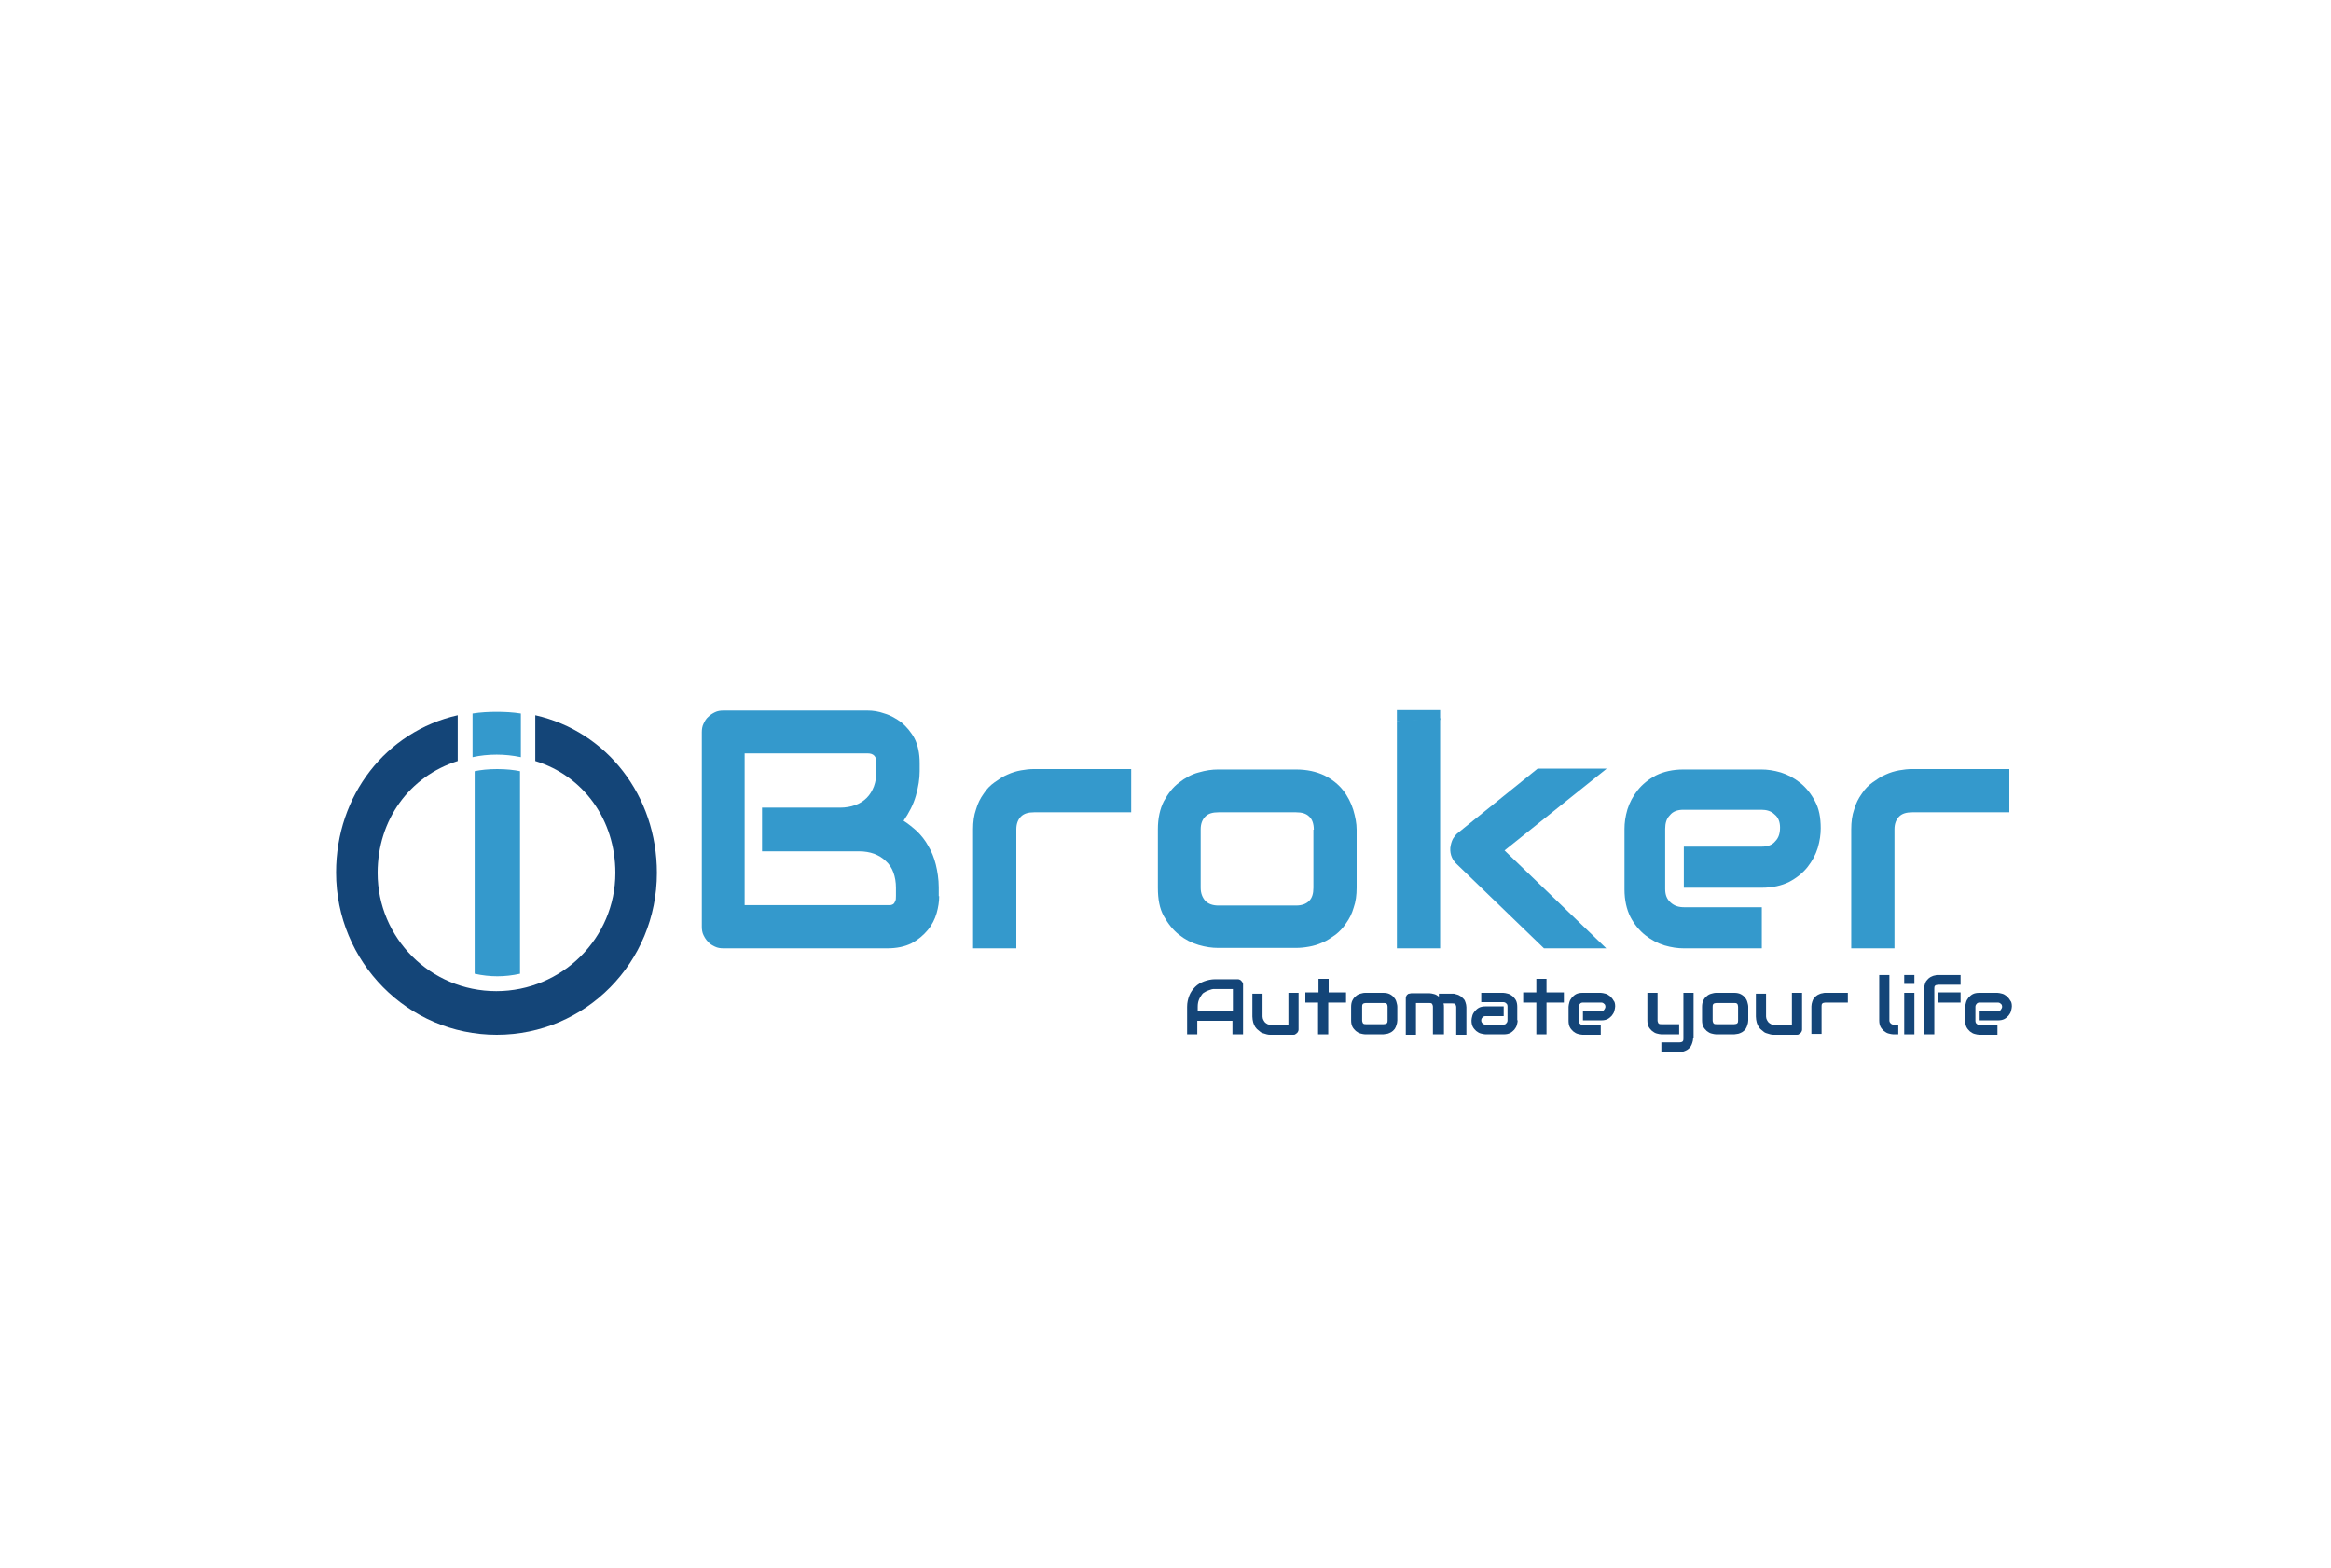
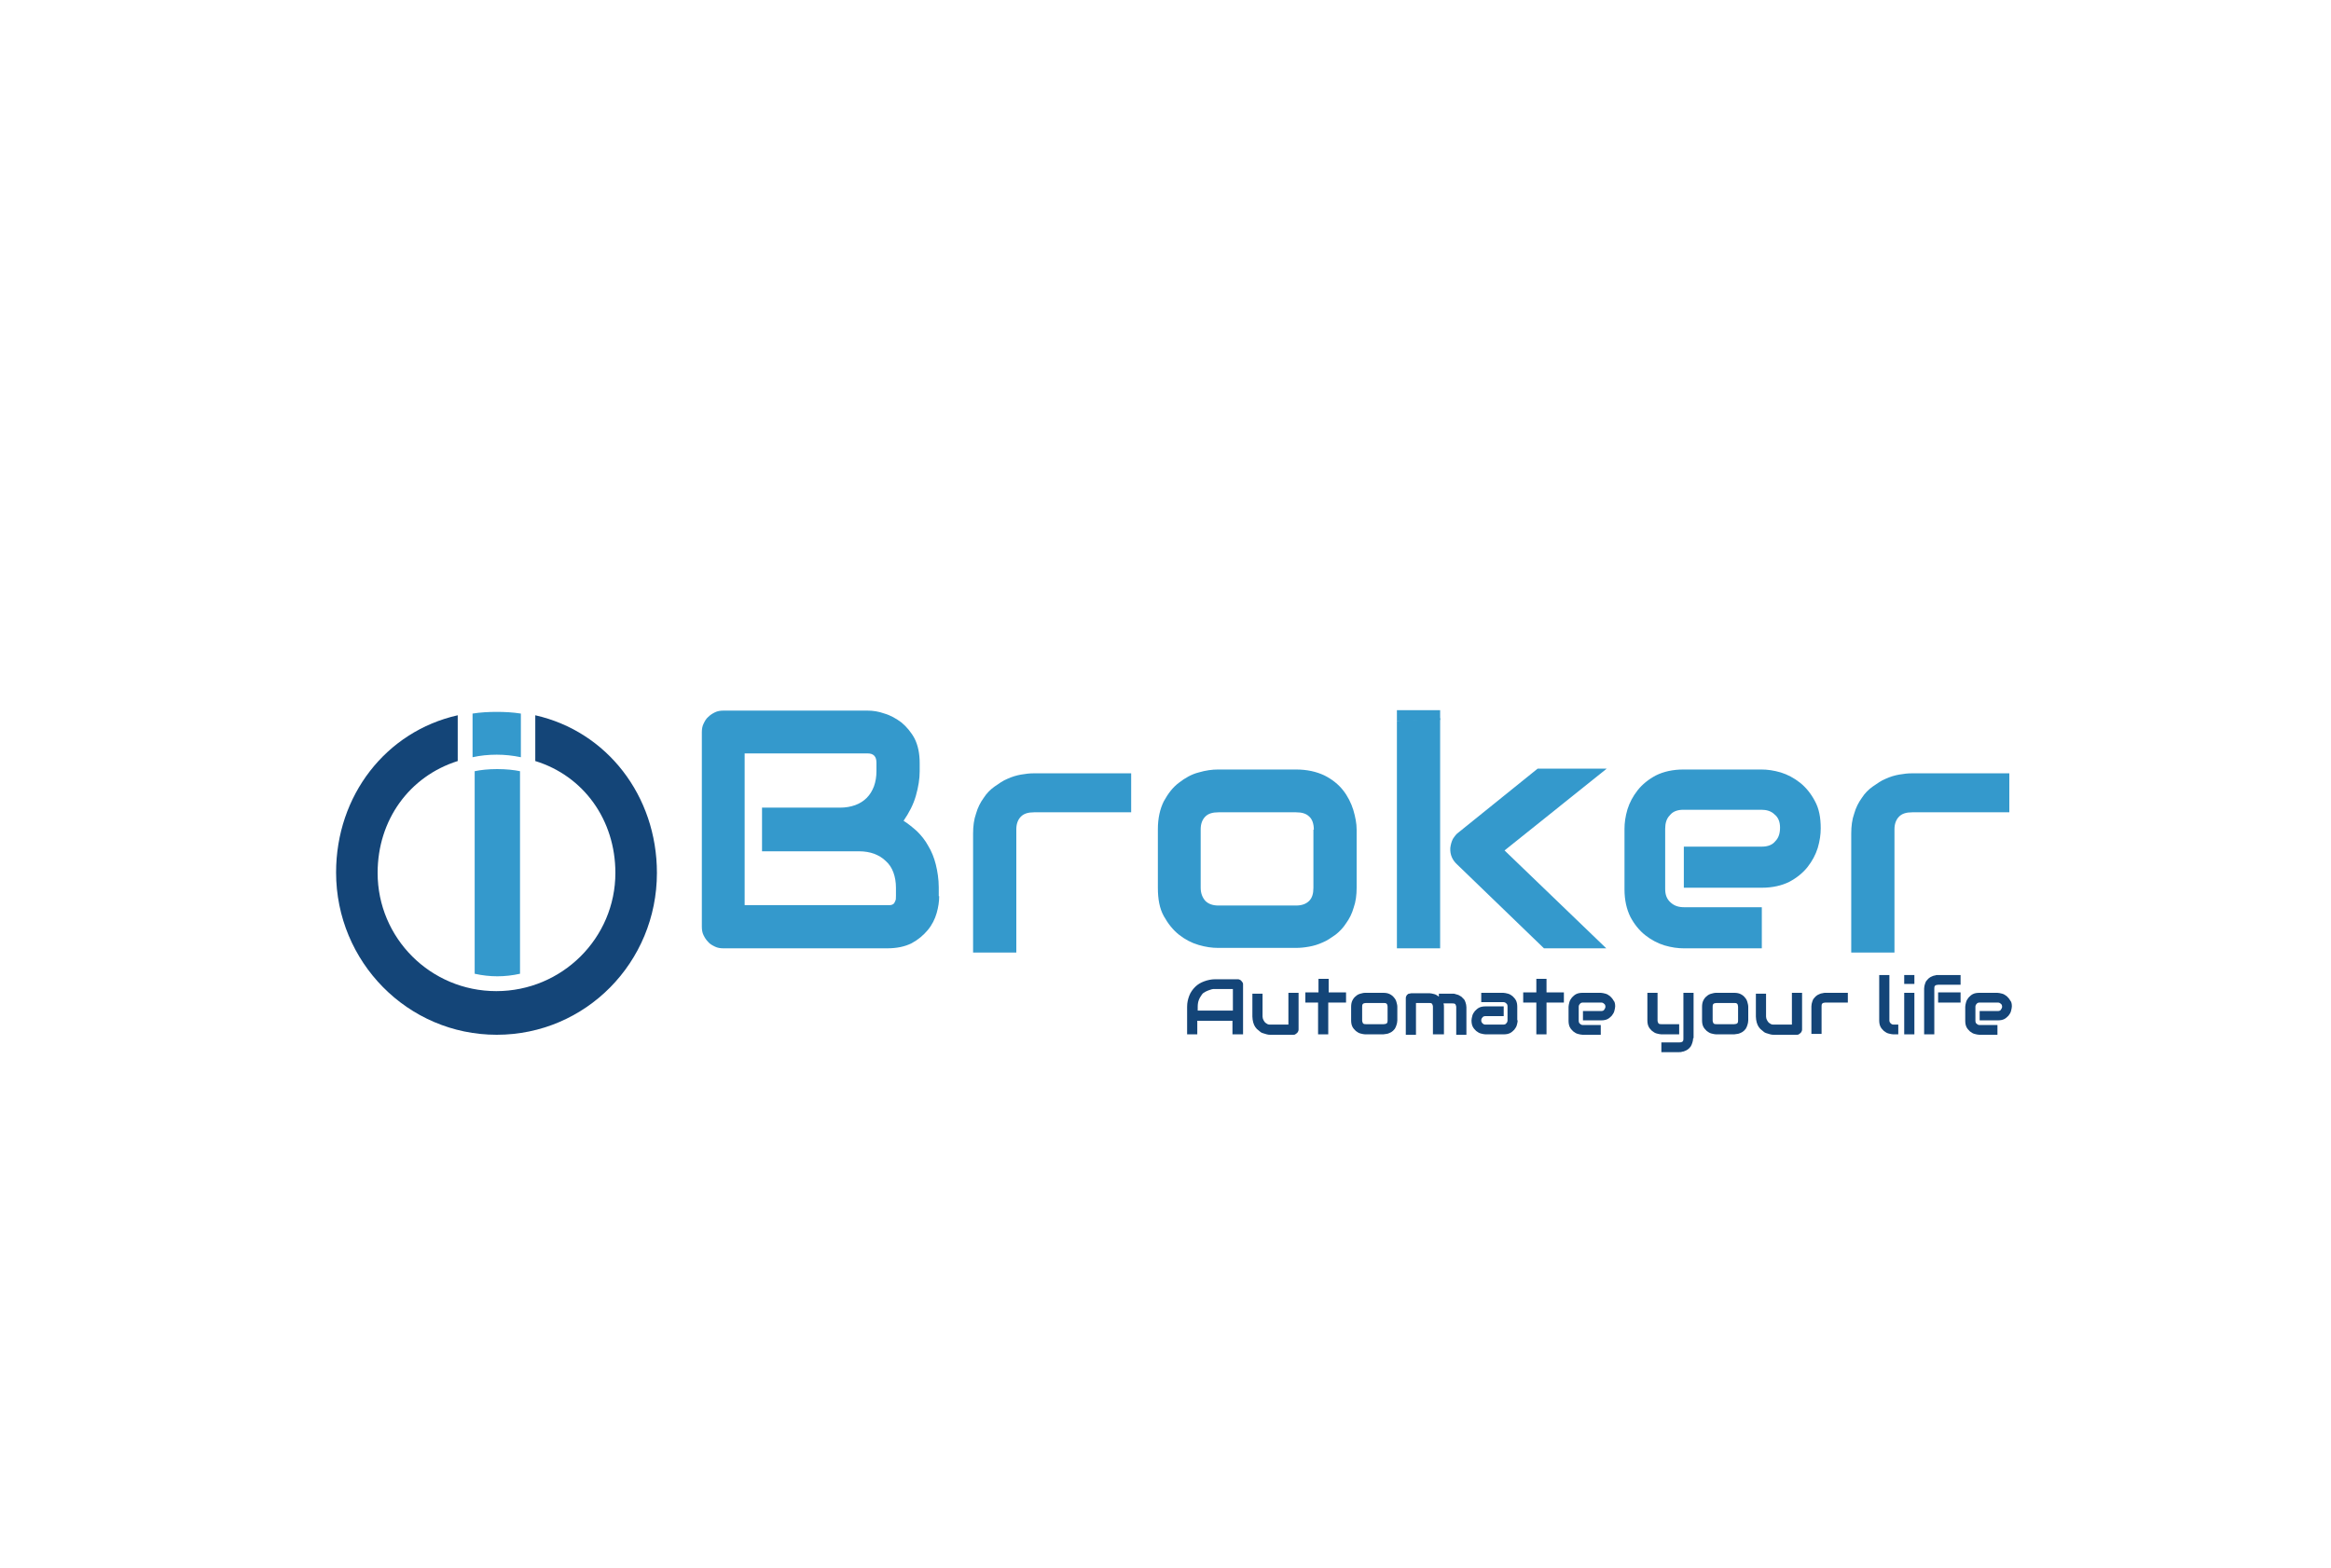
<svg xmlns="http://www.w3.org/2000/svg" version="1.1" viewBox="0 0 550 370">
  <path fill="#144578" d="M293.2,244.1h-2.4v-3.2h-8.3v3.2h-2.4v-6.5c0-1,0.2-1.8,0.5-2.6s0.8-1.5,1.4-2.1c0.6-0.6,1.3-1,2.1-1.3   c0.8-0.3,1.7-0.5,2.6-0.5h5.3c0.2,0,0.3,0,0.5,0.1c0.1,0.1,0.3,0.1,0.4,0.3c0.1,0.1,0.2,0.2,0.3,0.4c0.1,0.1,0.1,0.3,0.1,0.5V244.1   z M282.6,238.5h8.3v-5.1h-4.1c-0.1,0-0.2,0-0.5,0c-0.2,0-0.5,0.1-0.8,0.2c-0.3,0.1-0.6,0.2-1,0.4s-0.7,0.4-0.9,0.7   s-0.5,0.7-0.7,1.2s-0.3,1-0.3,1.7V238.5z" />
  <path fill="#144578" d="M306.4,242.9c0,0.2,0,0.3-0.1,0.5c-0.1,0.1-0.1,0.3-0.3,0.4c-0.1,0.1-0.2,0.2-0.4,0.3   c-0.1,0.1-0.3,0.1-0.5,0.1h-5.3c-0.3,0-0.6,0-0.9-0.1c-0.3-0.1-0.7-0.2-1-0.3s-0.6-0.3-0.9-0.6c-0.3-0.2-0.6-0.5-0.8-0.8   c-0.2-0.3-0.4-0.7-0.5-1.1c-0.1-0.4-0.2-0.9-0.2-1.4v-5.4h2.4v5.4c0,0.3,0.1,0.6,0.2,0.8c0.1,0.2,0.3,0.5,0.4,0.6s0.4,0.3,0.6,0.4   s0.5,0.1,0.8,0.1h4.1v-7.5h2.4V242.9z" />
  <path fill="#144578" d="M317.5,236.6h-4.1v7.5H311v-7.5H308v-2.4h3.1v-3.2h2.4v3.2h4.1V236.6z" />
  <path fill="#144578" d="M329.7,240.8c0,0.4-0.1,0.8-0.2,1.1c-0.1,0.3-0.2,0.6-0.4,0.9c-0.2,0.2-0.4,0.5-0.6,0.6   c-0.2,0.2-0.5,0.3-0.7,0.4c-0.2,0.1-0.5,0.2-0.7,0.2s-0.5,0.1-0.7,0.1h-4.3c-0.3,0-0.7-0.1-1.1-0.2c-0.4-0.1-0.7-0.3-1.1-0.6   c-0.3-0.3-0.6-0.6-0.8-1s-0.3-0.9-0.3-1.5v-3.2c0-0.6,0.1-1.1,0.3-1.5s0.5-0.8,0.8-1c0.3-0.3,0.7-0.5,1.1-0.6   c0.4-0.1,0.7-0.2,1.1-0.2h4.3c0.6,0,1.1,0.1,1.5,0.3c0.4,0.2,0.8,0.5,1,0.8c0.3,0.3,0.5,0.7,0.6,1.1c0.1,0.4,0.2,0.7,0.2,1.1V240.8   z M327.4,237.6c0-0.3-0.1-0.6-0.2-0.7c-0.2-0.2-0.4-0.2-0.7-0.2h-4.2c-0.3,0-0.6,0.1-0.7,0.2c-0.2,0.2-0.2,0.4-0.2,0.7v3.2   c0,0.3,0.1,0.5,0.2,0.7c0.2,0.2,0.4,0.2,0.7,0.2h4.2c0.3,0,0.6-0.1,0.7-0.2c0.2-0.2,0.2-0.4,0.2-0.7V237.6z" />
  <path fill="#144578" d="M340.5,244.1h-2.4v-6.5c0-0.3-0.1-0.5-0.2-0.7c-0.2-0.2-0.4-0.2-0.7-0.2h-3.1v7.5h-2.4v-8.6   c0-0.2,0-0.3,0.1-0.5c0.1-0.1,0.1-0.3,0.3-0.4c0.1-0.1,0.2-0.2,0.4-0.2s0.3-0.1,0.5-0.1h4.3c0.3,0,0.7,0.1,1.1,0.2   c0.4,0.1,0.7,0.3,1.1,0.6v-0.7h3.2c0.2,0,0.5,0,0.7,0.1c0.2,0.1,0.5,0.1,0.7,0.2c0.2,0.1,0.5,0.3,0.7,0.4c0.2,0.2,0.4,0.4,0.6,0.6   c0.2,0.2,0.3,0.5,0.4,0.8c0.1,0.3,0.2,0.7,0.2,1.1v6.5h-2.4v-6.5c0-0.3-0.1-0.5-0.2-0.7c-0.2-0.2-0.4-0.2-0.7-0.2h-2.1   c0.1,0.3,0.1,0.6,0.1,0.9V244.1z" />
  <path fill="#144578" d="M358.1,240.8c0,0.3-0.1,0.7-0.2,1.1c-0.1,0.4-0.3,0.7-0.6,1.1c-0.3,0.3-0.6,0.6-1,0.8   c-0.4,0.2-0.9,0.3-1.5,0.3h-4.3c-0.3,0-0.7-0.1-1.1-0.2c-0.4-0.1-0.7-0.3-1.1-0.6c-0.3-0.3-0.6-0.6-0.8-1c-0.2-0.4-0.3-0.9-0.3-1.5   c0-0.3,0.1-0.7,0.2-1.1c0.1-0.4,0.3-0.7,0.6-1.1c0.3-0.3,0.6-0.6,1-0.8c0.4-0.2,0.9-0.3,1.5-0.3h4.3v2.3h-4.3   c-0.3,0-0.6,0.1-0.7,0.3c-0.2,0.2-0.3,0.4-0.3,0.7c0,0.3,0.1,0.5,0.3,0.7c0.2,0.2,0.4,0.3,0.7,0.3h4.2c0.3,0,0.6-0.1,0.7-0.3   c0.2-0.2,0.3-0.4,0.3-0.7v-3.3c0-0.3-0.1-0.6-0.3-0.7c-0.2-0.2-0.4-0.3-0.7-0.3h-5.2v-2.2h5.2c0.3,0,0.7,0.1,1.1,0.2   c0.4,0.1,0.7,0.3,1.1,0.6c0.3,0.3,0.6,0.6,0.8,1c0.2,0.4,0.3,0.9,0.3,1.5V240.8z" />
  <path fill="#144578" d="M369,236.6h-4.1v7.5h-2.4v-7.5h-3.1v-2.4h3.1v-3.2h2.4v3.2h4.1V236.6z" />
  <path fill="#144578" d="M381.1,237.5c0,0.3-0.1,0.7-0.2,1.1c-0.1,0.4-0.3,0.7-0.6,1.1c-0.3,0.3-0.6,0.6-1,0.8   c-0.4,0.2-0.9,0.3-1.5,0.3h-4.3v-2.2h4.3c0.3,0,0.6-0.1,0.7-0.3s0.3-0.4,0.3-0.7c0-0.3-0.1-0.6-0.3-0.7c-0.2-0.2-0.4-0.3-0.7-0.3   h-4.3c-0.3,0-0.6,0.1-0.7,0.3c-0.2,0.2-0.3,0.4-0.3,0.7v3.3c0,0.3,0.1,0.6,0.3,0.7c0.2,0.2,0.4,0.3,0.7,0.3h4.2v2.3h-4.3   c-0.3,0-0.7-0.1-1.1-0.2c-0.4-0.1-0.7-0.3-1.1-0.6c-0.3-0.3-0.6-0.6-0.8-1c-0.2-0.4-0.3-0.9-0.3-1.5v-3.3c0-0.3,0.1-0.7,0.2-1.1   c0.1-0.4,0.3-0.7,0.6-1.1c0.3-0.3,0.6-0.6,1-0.8c0.4-0.2,0.9-0.3,1.5-0.3h4.3c0.3,0,0.7,0.1,1.1,0.2c0.4,0.1,0.7,0.3,1.1,0.6   c0.3,0.3,0.6,0.6,0.8,1C381,236.4,381.1,236.9,381.1,237.5z" />
  <path fill="#144578" d="M396.2,244.1H392c-0.3,0-0.7-0.1-1.1-0.2c-0.4-0.1-0.7-0.3-1.1-0.6c-0.3-0.3-0.6-0.6-0.8-1s-0.3-0.9-0.3-1.5   v-6.5h2.4v6.5c0,0.3,0.1,0.5,0.2,0.7c0.2,0.2,0.4,0.2,0.7,0.2h4.2V244.1z M399.5,245c0,0.4-0.1,0.8-0.2,1.1   c-0.1,0.3-0.2,0.6-0.4,0.9c-0.2,0.2-0.4,0.5-0.6,0.6c-0.2,0.2-0.5,0.3-0.7,0.4s-0.5,0.2-0.7,0.2c-0.2,0.1-0.5,0.1-0.7,0.1H392V246   h4.3c0.3,0,0.6-0.1,0.7-0.2c0.2-0.2,0.2-0.4,0.2-0.7v-10.8h2.4V245z" />
  <path fill="#144578" d="M412.5,240.8c0,0.4-0.1,0.8-0.2,1.1c-0.1,0.3-0.2,0.6-0.4,0.9c-0.2,0.2-0.4,0.5-0.6,0.6   c-0.2,0.2-0.5,0.3-0.7,0.4c-0.2,0.1-0.5,0.2-0.7,0.2s-0.5,0.1-0.7,0.1h-4.3c-0.3,0-0.7-0.1-1.1-0.2c-0.4-0.1-0.7-0.3-1.1-0.6   c-0.3-0.3-0.6-0.6-0.8-1s-0.3-0.9-0.3-1.5v-3.2c0-0.6,0.1-1.1,0.3-1.5s0.5-0.8,0.8-1c0.3-0.3,0.7-0.5,1.1-0.6   c0.4-0.1,0.7-0.2,1.1-0.2h4.3c0.6,0,1.1,0.1,1.5,0.3c0.4,0.2,0.8,0.5,1,0.8c0.3,0.3,0.5,0.7,0.6,1.1c0.1,0.4,0.2,0.7,0.2,1.1V240.8   z M410.1,237.6c0-0.3-0.1-0.6-0.2-0.7c-0.2-0.2-0.4-0.2-0.7-0.2h-4.2c-0.3,0-0.6,0.1-0.7,0.2c-0.2,0.2-0.2,0.4-0.2,0.7v3.2   c0,0.3,0.1,0.5,0.2,0.7c0.2,0.2,0.4,0.2,0.7,0.2h4.2c0.3,0,0.6-0.1,0.7-0.2c0.2-0.2,0.2-0.4,0.2-0.7V237.6z" />
  <path fill="#144578" d="M425.2,242.9c0,0.2,0,0.3-0.1,0.5c-0.1,0.1-0.1,0.3-0.3,0.4c-0.1,0.1-0.2,0.2-0.4,0.3   c-0.1,0.1-0.3,0.1-0.5,0.1h-5.3c-0.3,0-0.6,0-0.9-0.1c-0.3-0.1-0.7-0.2-1-0.3s-0.6-0.3-0.9-0.6c-0.3-0.2-0.6-0.5-0.8-0.8   c-0.2-0.3-0.4-0.7-0.5-1.1c-0.1-0.4-0.2-0.9-0.2-1.4v-5.4h2.4v5.4c0,0.3,0.1,0.6,0.2,0.8c0.1,0.2,0.3,0.5,0.4,0.6s0.4,0.3,0.6,0.4   s0.5,0.1,0.8,0.1h4.1v-7.5h2.4V242.9z" />
  <path fill="#144578" d="M436,236.6h-5.3c-0.3,0-0.6,0.1-0.7,0.2c-0.2,0.2-0.2,0.4-0.2,0.7v6.5h-2.4v-6.5c0-0.4,0.1-0.8,0.2-1.1   c0.1-0.3,0.2-0.6,0.4-0.8c0.2-0.2,0.4-0.5,0.6-0.6c0.2-0.2,0.5-0.3,0.7-0.4c0.2-0.1,0.5-0.2,0.7-0.2c0.3-0.1,0.5-0.1,0.7-0.1h5.3   V236.6z" />
  <path fill="#144578" d="M447.8,244.1h-1.1c-0.3,0-0.7-0.1-1.1-0.2c-0.4-0.1-0.7-0.3-1.1-0.6c-0.3-0.3-0.6-0.6-0.8-1s-0.3-0.9-0.3-1.5   v-10.7h2.4v10.7c0,0.3,0.1,0.5,0.3,0.7c0.2,0.2,0.4,0.3,0.7,0.3h1.1V244.1z" />
  <path fill="#144578" d="M451.7,232.2h-2.4v-2.1h2.4V232.2z M451.7,244.1h-2.4v-9.8h2.4V244.1z" />
  <path fill="#144578" d="M462.6,232.4h-5.3c-0.3,0-0.6,0.1-0.7,0.2c-0.2,0.2-0.2,0.4-0.2,0.7v10.8H454v-10.8c0-0.4,0.1-0.8,0.2-1.1   c0.1-0.3,0.2-0.6,0.4-0.8c0.2-0.2,0.4-0.5,0.6-0.6c0.2-0.2,0.5-0.3,0.7-0.4c0.2-0.1,0.5-0.2,0.7-0.2c0.2-0.1,0.5-0.1,0.7-0.1h5.3   V232.4z M462.6,236.6h-5.3v-2.4h5.3V236.6z" />
  <path fill="#144578" d="M474.7,237.5c0,0.3-0.1,0.7-0.2,1.1c-0.1,0.4-0.3,0.7-0.6,1.1c-0.3,0.3-0.6,0.6-1,0.8   c-0.4,0.2-0.9,0.3-1.5,0.3h-4.3v-2.2h4.3c0.3,0,0.6-0.1,0.7-0.3s0.3-0.4,0.3-0.7c0-0.3-0.1-0.6-0.3-0.7c-0.2-0.2-0.4-0.3-0.7-0.3   h-4.3c-0.3,0-0.6,0.1-0.7,0.3c-0.2,0.2-0.3,0.4-0.3,0.7v3.3c0,0.3,0.1,0.6,0.3,0.7c0.2,0.2,0.4,0.3,0.7,0.3h4.2v2.3h-4.3   c-0.3,0-0.7-0.1-1.1-0.2c-0.4-0.1-0.7-0.3-1.1-0.6c-0.3-0.3-0.6-0.6-0.8-1c-0.2-0.4-0.3-0.9-0.3-1.5v-3.3c0-0.3,0.1-0.7,0.2-1.1   c0.1-0.4,0.3-0.7,0.6-1.1c0.3-0.3,0.6-0.6,1-0.8c0.4-0.2,0.9-0.3,1.5-0.3h4.3c0.3,0,0.7,0.1,1.1,0.2c0.4,0.1,0.7,0.3,1.1,0.6   c0.3,0.3,0.6,0.6,0.8,1C474.6,236.4,474.7,236.9,474.7,237.5z" />
  <path fill="#3499CC" d="M221.6,211.5c0,1.3-0.2,2.6-0.6,4c-0.4,1.4-1.1,2.8-2.1,4c-1,1.2-2.3,2.3-3.8,3.1c-1.6,0.8-3.5,1.2-5.8,1.2  h-38.6c-0.7,0-1.4-0.1-2-0.4c-0.6-0.3-1.2-0.6-1.6-1.1c-0.5-0.5-0.8-1-1.1-1.6c-0.3-0.6-0.4-1.3-0.4-2v-45.9c0-0.7,0.1-1.4,0.4-2  c0.3-0.6,0.6-1.2,1.1-1.6c0.5-0.5,1-0.8,1.6-1.1c0.6-0.3,1.3-0.4,2-0.4h34c1.3,0,2.6,0.2,4,0.7c1.4,0.4,2.8,1.2,4,2.1  c1.2,1,2.3,2.3,3.1,3.8c0.8,1.6,1.2,3.5,1.2,5.8v1.9c0,1.8-0.3,3.7-0.9,5.8c-0.6,2.1-1.6,4-2.9,5.9c1.1,0.7,2.2,1.6,3.2,2.5  c1,1,1.9,2.1,2.6,3.4c0.8,1.3,1.4,2.8,1.8,4.4c0.4,1.6,0.7,3.5,0.7,5.4V211.5z M211.4,209.5c0-1.3-0.2-2.5-0.6-3.6  c-0.4-1.1-1-2-1.8-2.7c-0.8-0.8-1.7-1.3-2.7-1.7c-1.1-0.4-2.3-0.6-3.6-0.6h-22.9v-10.3h18.4c1.3,0,2.5-0.2,3.6-0.6  c1.1-0.4,2-1,2.7-1.7c0.8-0.8,1.3-1.7,1.7-2.7c0.4-1.1,0.6-2.3,0.6-3.6V180c0-1.5-0.7-2.2-2.1-2.2h-29v35.8h33.6c0.2,0,0.4,0,0.7,0  c0.3,0,0.5-0.1,0.7-0.2c0.2-0.1,0.4-0.4,0.5-0.7c0.2-0.3,0.2-0.7,0.2-1.3V209.5z" />
-   <path fill="#3499CC" d="M266.9,191.7H244c-1.4,0-2.4,0.3-3.1,1c-0.7,0.7-1.1,1.7-1.1,3v28.1h-10.2v-28.1c0-1.7,0.2-3.3,0.7-4.7  c0.4-1.4,1-2.6,1.8-3.7c0.7-1.1,1.6-2,2.6-2.7c1-0.7,2-1.4,3-1.8c1.1-0.5,2.1-0.8,3.2-1c1.1-0.2,2.1-0.3,3-0.3h23V191.7z" />
+   <path fill="#3499CC" d="M266.9,191.7H244c-1.4,0-2.4,0.3-3.1,1c-0.7,0.7-1.1,1.7-1.1,3v29.1h-10.2v-28.1c0-1.7,0.2-3.3,0.7-4.7  c0.4-1.4,1-2.6,1.8-3.7c0.7-1.1,1.6-2,2.6-2.7c1-0.7,2-1.4,3-1.8c1.1-0.5,2.1-0.8,3.2-1c1.1-0.2,2.1-0.3,3-0.3h23V191.7z" />
  <path fill="#3499CC" d="M320.1,209.5c0,1.7-0.2,3.3-0.7,4.7c-0.4,1.4-1,2.6-1.8,3.7c-0.7,1.1-1.6,2-2.5,2.7c-1,0.7-2,1.4-3,1.8  c-1.1,0.5-2.1,0.8-3.2,1c-1.1,0.2-2.1,0.3-3.1,0.3h-18.4c-1.4,0-2.9-0.2-4.6-0.7c-1.7-0.5-3.2-1.3-4.6-2.4c-1.4-1.1-2.6-2.6-3.6-4.4  c-1-1.8-1.4-4-1.4-6.7v-13.8c0-2.6,0.5-4.8,1.4-6.6c1-1.8,2.1-3.3,3.6-4.4c1.4-1.1,3-2,4.6-2.4c1.7-0.5,3.2-0.7,4.6-0.7h18.4  c2.6,0,4.8,0.5,6.7,1.4c1.8,0.9,3.3,2.1,4.4,3.5c1.1,1.4,1.9,3,2.4,4.6c0.5,1.7,0.8,3.2,0.8,4.7V209.5z M310,195.8  c0-1.4-0.4-2.5-1.1-3.1c-0.7-0.7-1.7-1-3.1-1h-18.3c-1.4,0-2.4,0.3-3.1,1c-0.7,0.7-1.1,1.7-1.1,3v13.8c0,1.3,0.4,2.3,1.1,3.1  c0.7,0.7,1.7,1.1,3.1,1.1h18.3c1.4,0,2.4-0.4,3.1-1.1c0.7-0.7,1-1.7,1-3.1V195.8z" />
  <path fill="#3499CC" d="M339.8,167.6h-10.2v2.5c3.4,0,6.8-0.1,10.2-0.2V167.6z" />
  <path fill="#3499CC" d="M329.6,170.1v53.7h10.2v-54.3C336.4,169.7,333,170,329.6,170.1z" />
  <path fill="#3499CC" d="M379.1,181.4h-16.3l-18.6,15c-0.6,0.4-1,1-1.4,1.6c-0.3,0.6-0.5,1.3-0.6,2.1c-0.1,1.6,0.5,2.9,1.6,3.9  l20.5,19.8h14.7l-24-23.1L379.1,181.4z" />
  <path fill="#3499CC" d="M429.6,195.5c0,1.4-0.2,2.9-0.7,4.6c-0.5,1.6-1.3,3.1-2.4,4.5c-1.1,1.4-2.6,2.6-4.3,3.5c-1.8,0.9-4,1.4-6.5,1.4  h-18.4v-9.7h18.4c1.4,0,2.5-0.4,3.2-1.3c0.8-0.8,1.1-1.9,1.1-3.2c0-1.3-0.4-2.4-1.3-3.1c-0.8-0.8-1.9-1.1-3.1-1.1h-18.4  c-1.4,0-2.5,0.4-3.2,1.3c-0.8,0.8-1.1,1.9-1.1,3.2v14.2c0,1.4,0.4,2.4,1.3,3.2s1.9,1.1,3.2,1.1h18.3v9.7h-18.4  c-1.4,0-2.9-0.2-4.6-0.7c-1.6-0.5-3.1-1.3-4.5-2.4c-1.4-1.1-2.6-2.6-3.5-4.3c-0.9-1.8-1.4-4-1.4-6.5v-14.3c0-1.4,0.2-2.9,0.7-4.6  c0.5-1.6,1.3-3.1,2.4-4.5c1.1-1.4,2.6-2.6,4.3-3.5c1.8-0.9,4-1.4,6.5-1.4h18.4c1.4,0,2.9,0.2,4.6,0.7c1.6,0.5,3.1,1.3,4.5,2.4  c1.4,1.1,2.6,2.6,3.5,4.3C429.2,190.8,429.6,192.9,429.6,195.5z" />
-   <path fill="#3499CC" d="M474.1,191.7h-22.9c-1.4,0-2.4,0.3-3.1,1c-0.7,0.7-1.1,1.7-1.1,3v28.1h-10.2v-28.1c0-1.7,0.2-3.3,0.7-4.7  c0.4-1.4,1-2.6,1.8-3.7c0.7-1.1,1.6-2,2.6-2.7s2-1.4,3-1.8c1.1-0.5,2.1-0.8,3.2-1c1.1-0.2,2.1-0.3,3-0.3h23V191.7z" />
+   <path fill="#3499CC" d="M474.1,191.7h-22.9c-1.4,0-2.4,0.3-3.1,1c-0.7,0.7-1.1,1.7-1.1,3v29.1h-10.2v-28.1c0-1.7,0.2-3.3,0.7-4.7  c0.4-1.4,1-2.6,1.8-3.7c0.7-1.1,1.6-2,2.6-2.7s2-1.4,3-1.8c1.1-0.5,2.1-0.8,3.2-1c1.1-0.2,2.1-0.3,3-0.3h23V191.7z" />
  <path fill="#144578" d="M126.3,168.8l0,10.8c11.4,3.5,18.9,13.9,18.9,26.4c0,15.4-12.6,27.9-28.1,27.9S89.1,221.4,89.1,206   c0-12.5,7.5-22.8,18.9-26.4v-10.8c-16.9,3.8-28.7,18.9-28.7,37.1c0,21.1,16.9,38.3,37.9,38.3S155,227.1,155,206   C155,187.8,143.2,172.6,126.3,168.8z" />
  <path fill="#3499CC" d="M117.2,178.1c1.9,0,3.8,0.2,5.7,0.6v-10.3c-1.9-0.3-3.8-0.4-5.7-0.4s-3.8,0.1-5.7,0.4v10.3  C113.3,178.3,115.2,178.1,117.2,178.1z" />
  <path fill="#3499CC" d="M112,182c1.4-0.3,3.2-0.5,5.3-0.5c2.1,0,4,0.2,5.4,0.5c0,15.9,0,31.9,0,47.8c-3.6,0.8-7.1,0.8-10.7,0  C112,214,112,198,112,182z" />
</svg>
